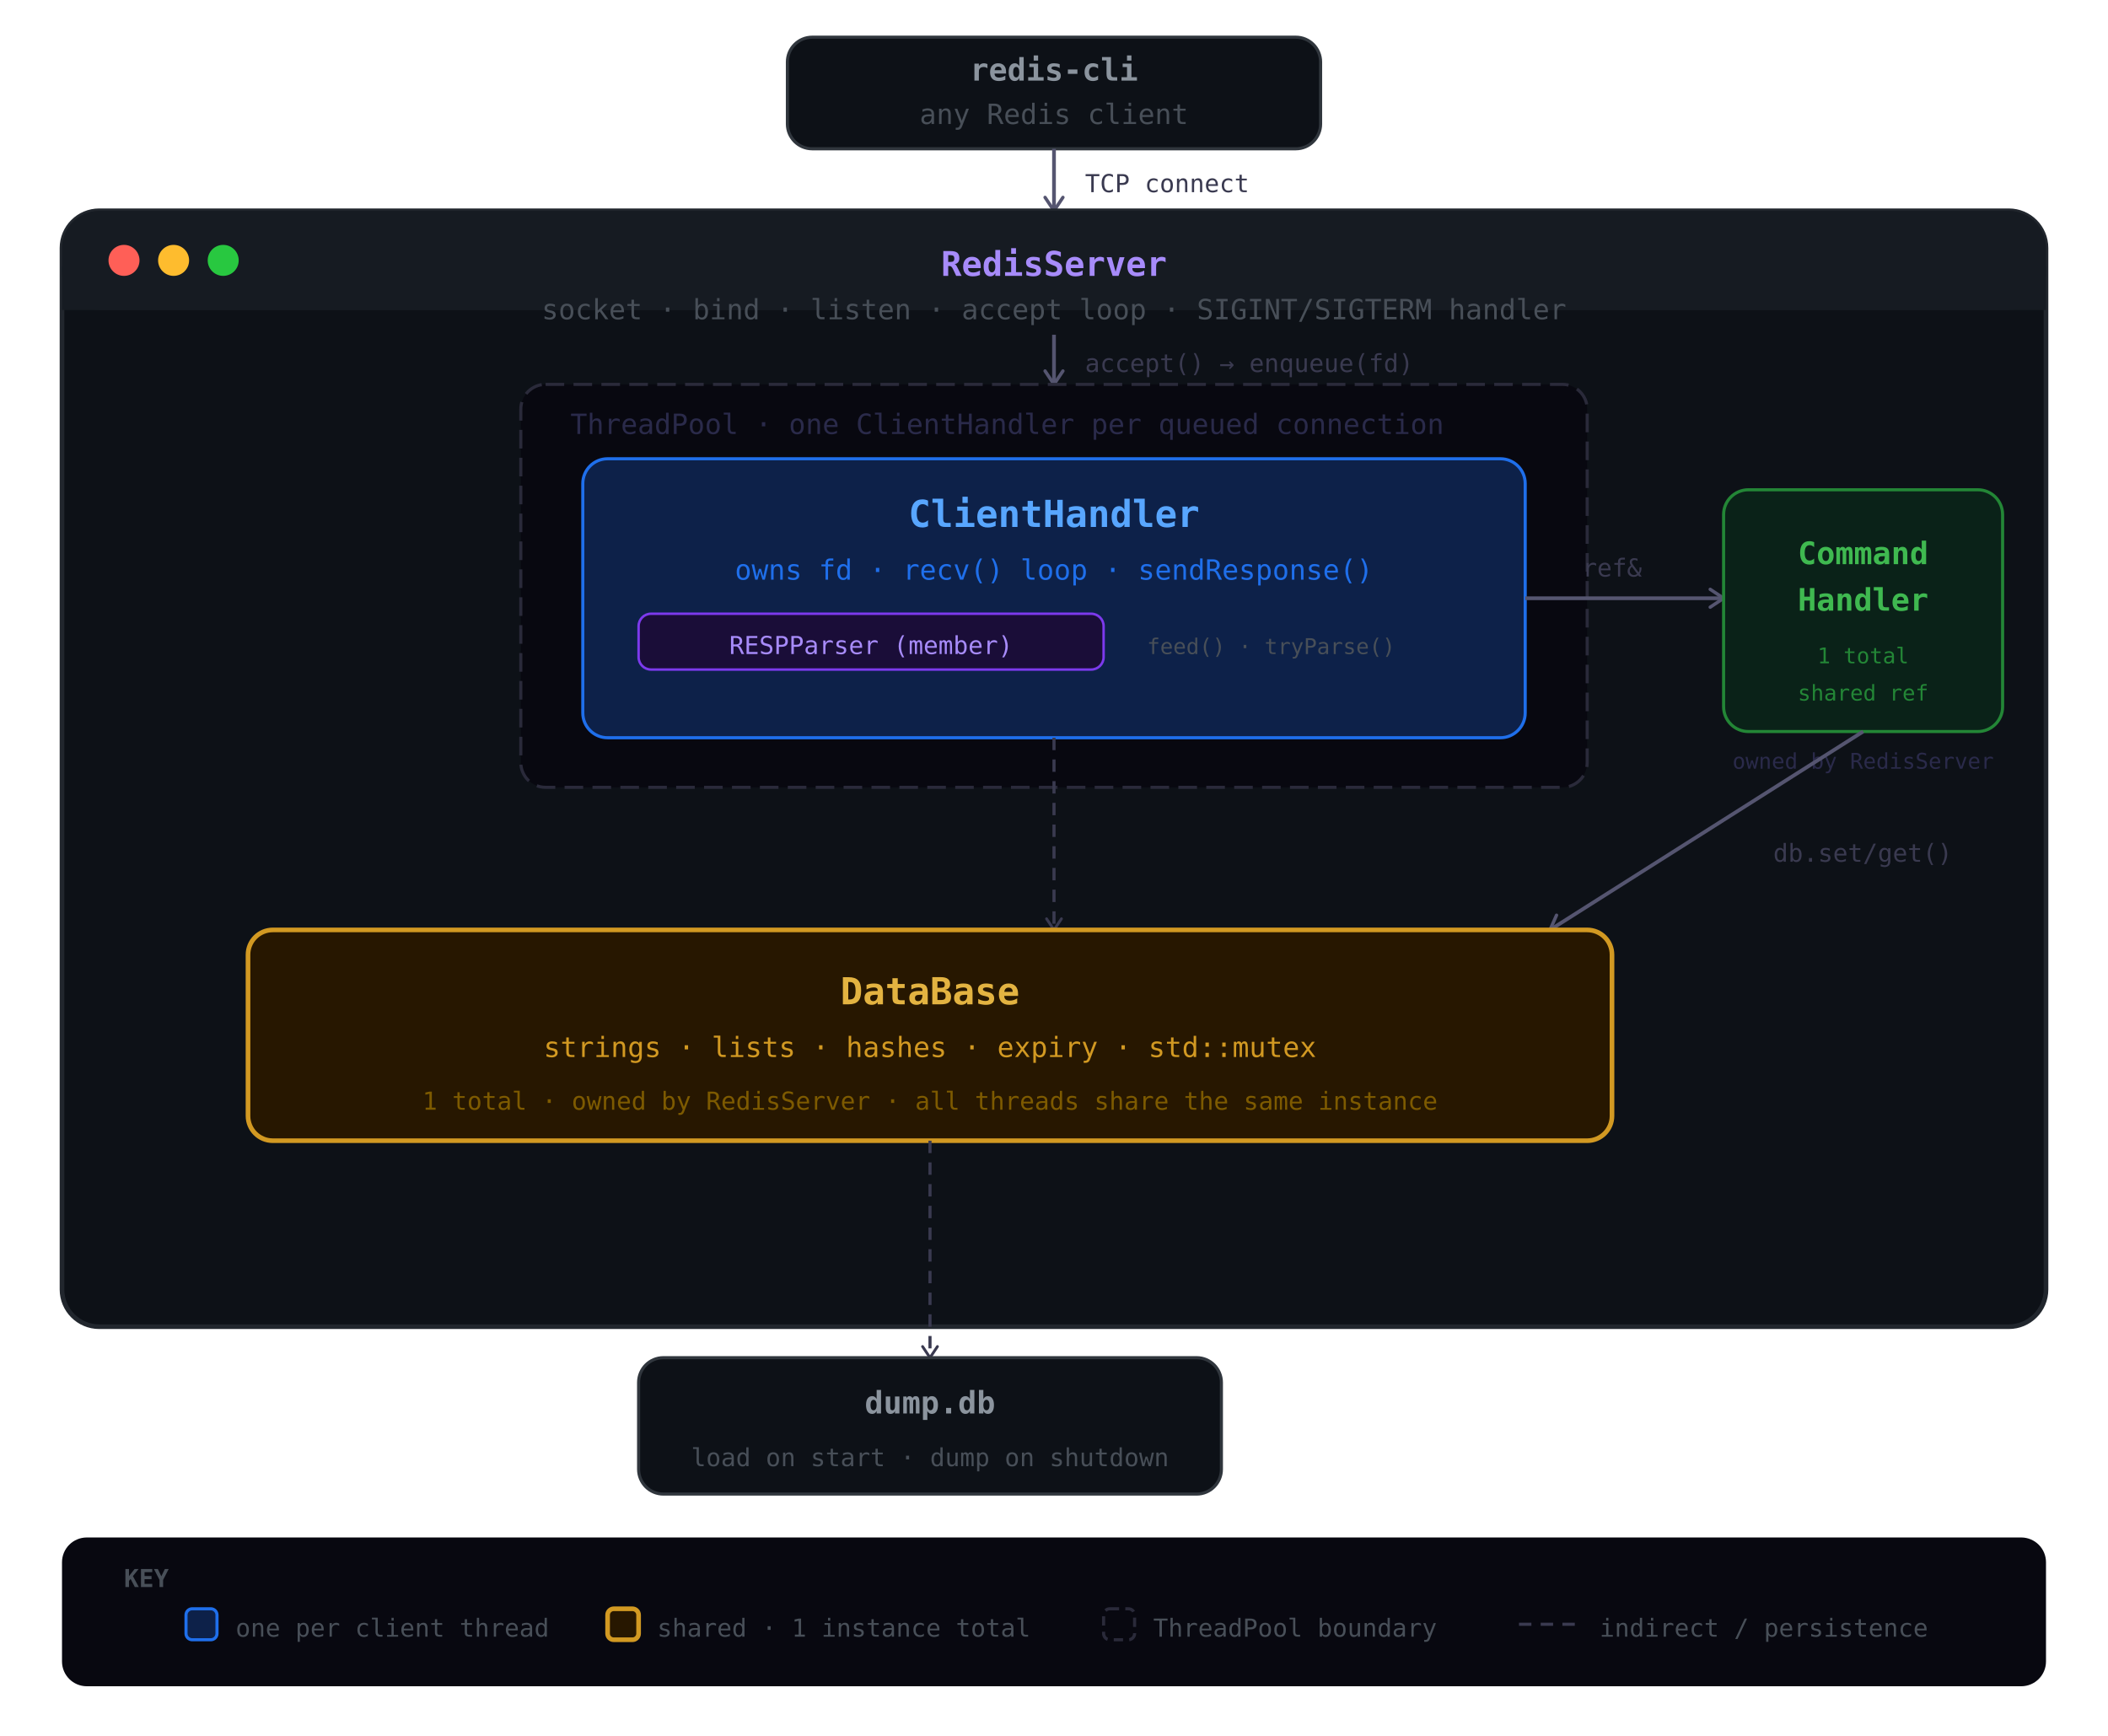
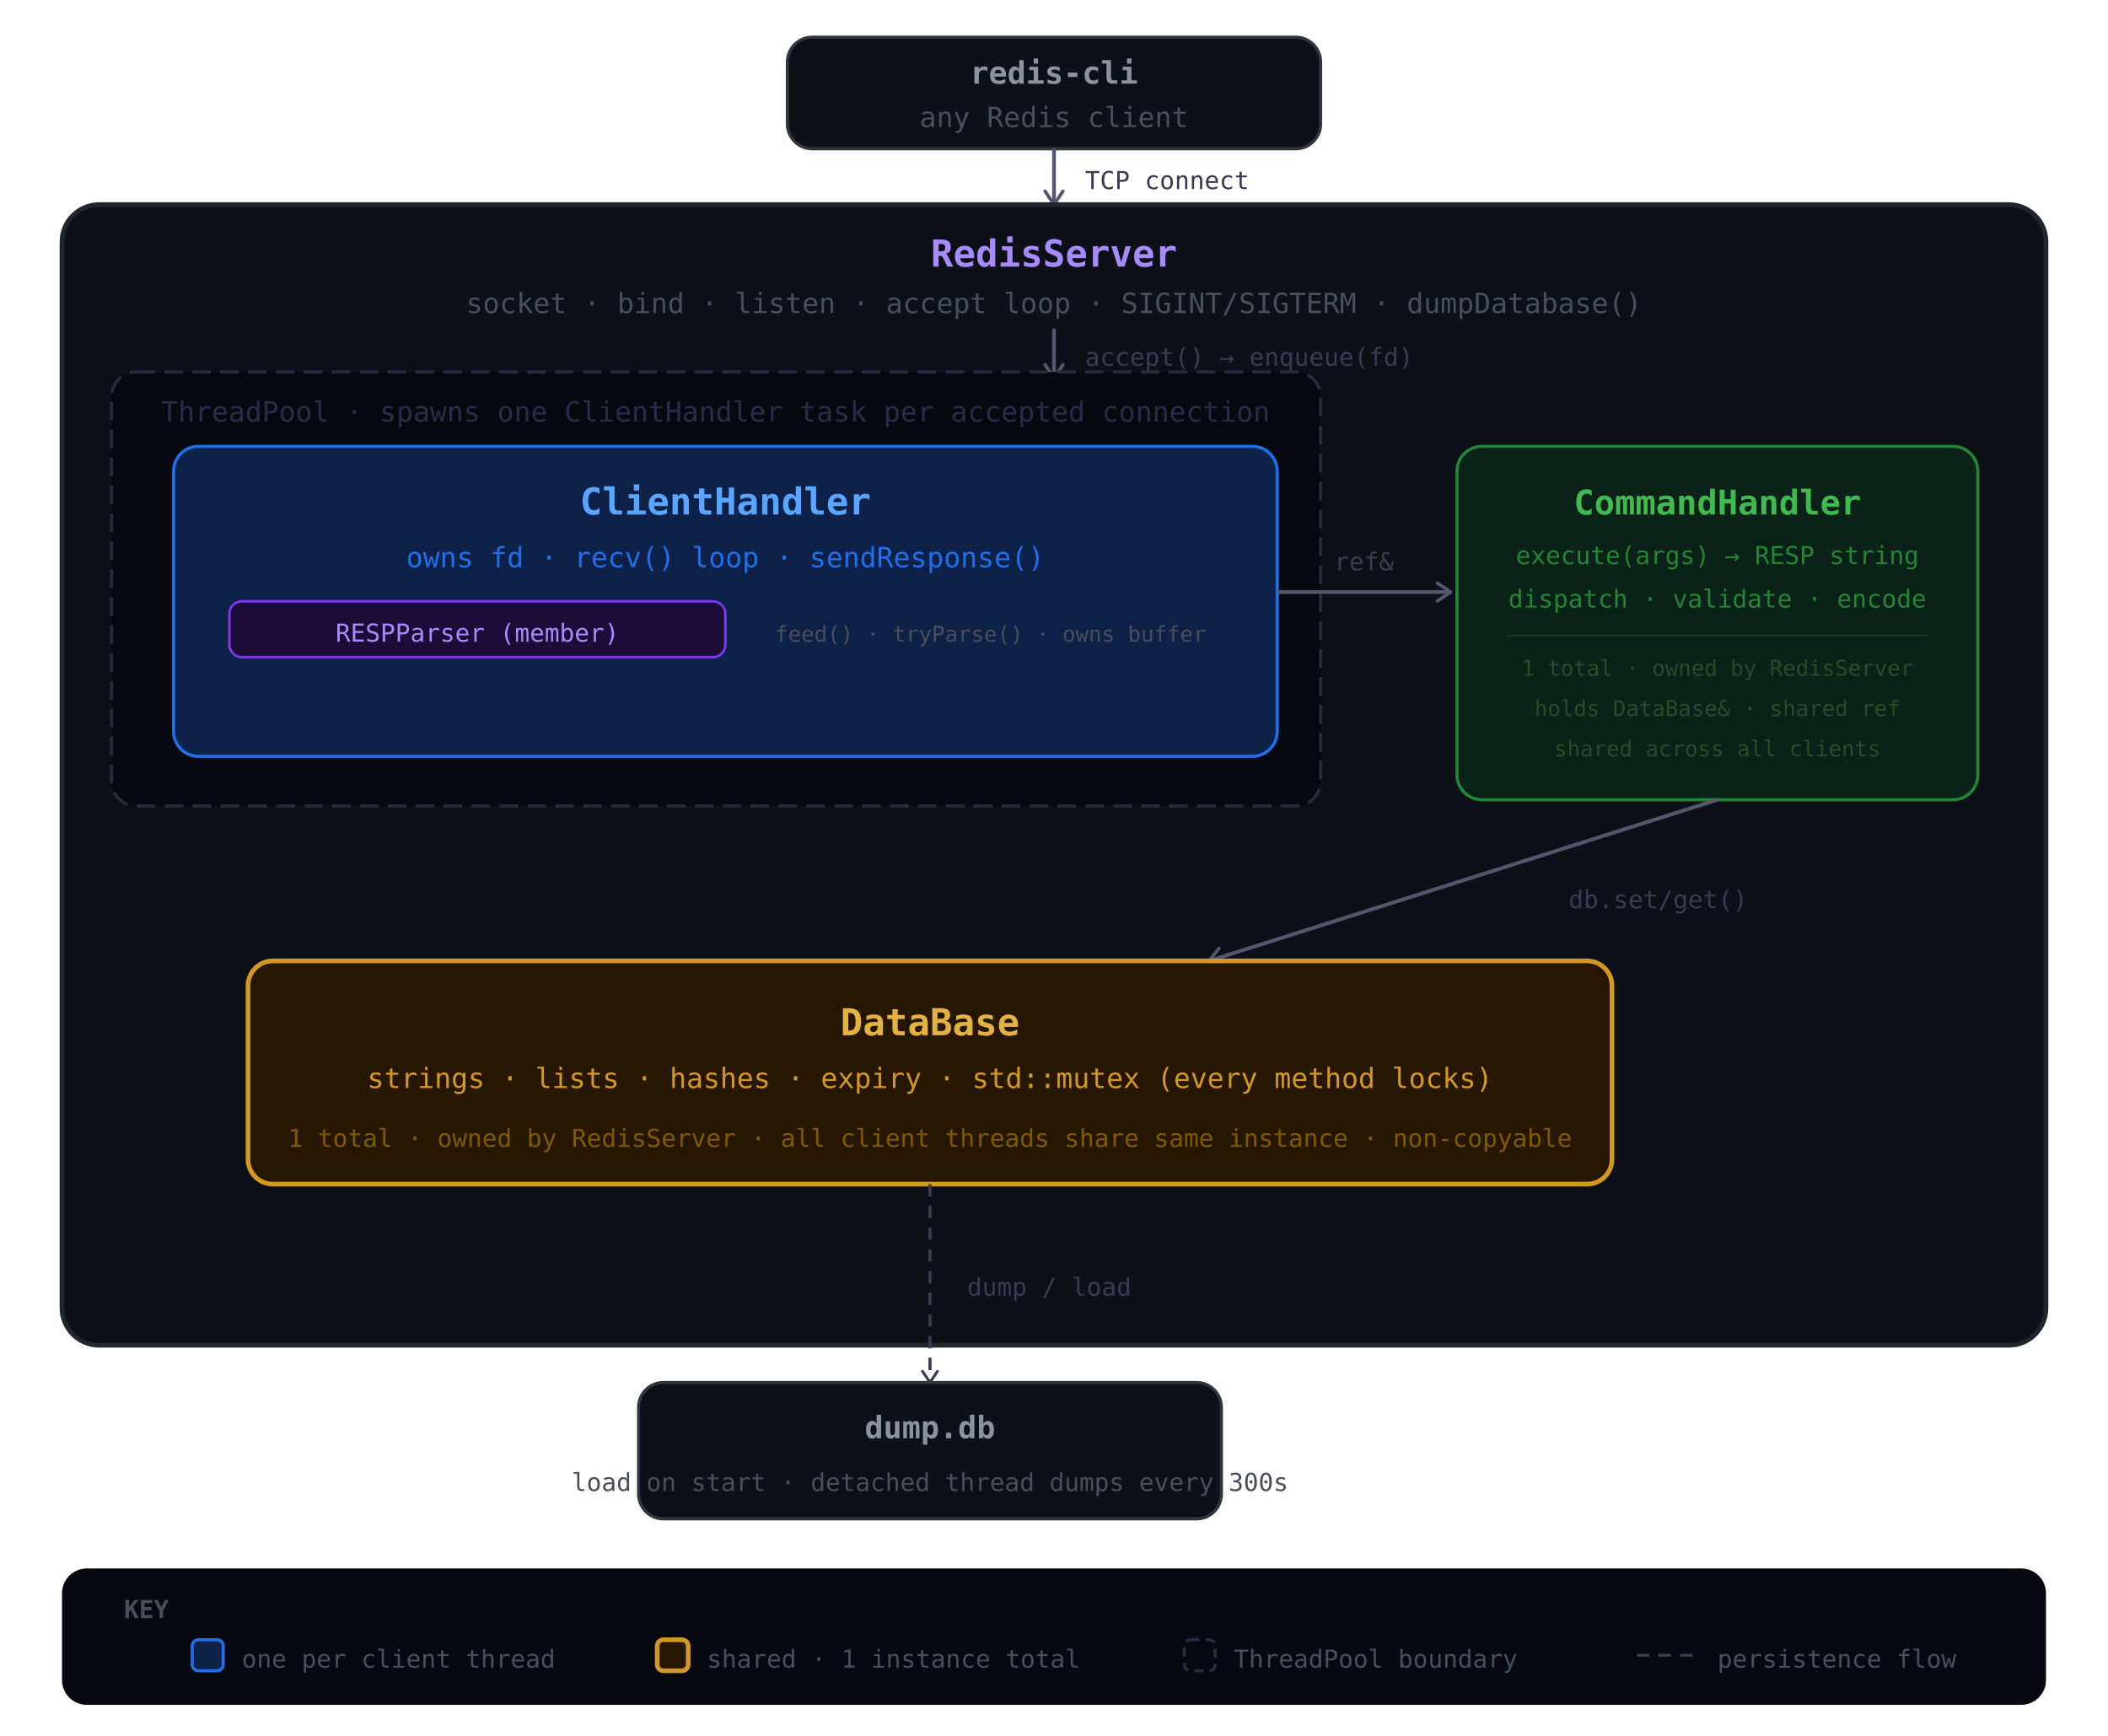
<svg xmlns="http://www.w3.org/2000/svg" width="680" height="560" viewBox="0 0 680 560" style="background:#0f0f1a;border-radius:12px">
  <defs>
    <marker id="arr" viewBox="0 0 10 10" refX="8" refY="5" markerWidth="6" markerHeight="6" orient="auto-start-reverse">
      <path d="M2 1L8 5L2 9" fill="none" stroke="#555570" stroke-width="1.5" stroke-linecap="round" stroke-linejoin="round" />
    </marker>
    <marker id="arrd" viewBox="0 0 10 10" refX="8" refY="5" markerWidth="6" markerHeight="6" orient="auto-start-reverse">
      <path d="M2 1L8 5L2 9" fill="none" stroke="#3a3a50" stroke-width="1.5" stroke-linecap="round" stroke-linejoin="round" />
    </marker>
  </defs>
  <rect x="254" y="12" width="172" height="36" rx="8" fill="#0d1117" stroke="#30363d" stroke-width="1" />
-   <text x="340" y="26" text-anchor="middle" font-family="ui-monospace,SFMono-Regular,monospace" font-size="10" font-weight="600" fill="#8b949e">redis-cli</text>
-   <text x="340" y="40" text-anchor="middle" font-family="ui-monospace,SFMono-Regular,monospace" font-size="9" fill="#484f58">any Redis client</text>
-   <line x1="340" y1="48" x2="340" y2="68" stroke="#555570" stroke-width="1.2" marker-end="url(#arr)" />
-   <text x="350" y="62" font-family="ui-monospace,SFMono-Regular,monospace" font-size="8" fill="#3a3a50">TCP connect</text>
-   <rect x="20" y="68" width="640" height="360" rx="12" fill="#0d1117" stroke="#21262d" stroke-width="1.5" />
-   <rect x="20" y="68" width="640" height="32" rx="12" fill="#161b22" />
-   <rect x="20" y="86" width="640" height="14" fill="#161b22" />
-   <circle cx="40" cy="84" r="5" fill="#ff5f57" />
-   <circle cx="56" cy="84" r="5" fill="#febc2e" />
-   <circle cx="72" cy="84" r="5" fill="#28c840" />
-   <text x="340" y="89" text-anchor="middle" font-family="ui-monospace,SFMono-Regular,monospace" font-size="11" font-weight="600" fill="#a78bfa">RedisServer</text>
-   <text x="340" y="103" text-anchor="middle" font-family="ui-monospace,SFMono-Regular,monospace" font-size="9" fill="#484f58">socket · bind · listen · accept loop · SIGINT/SIGTERM handler</text>
-   <line x1="340" y1="108" x2="340" y2="124" stroke="#555570" stroke-width="1.2" marker-end="url(#arr)" />
-   <text x="350" y="120" font-family="ui-monospace,SFMono-Regular,monospace" font-size="8" fill="#3a3a50">accept() → enqueue(fd)</text>
-   <rect x="168" y="124" width="344" height="130" rx="8" fill="#080810" stroke="#2a2a3a" stroke-width="1" stroke-dasharray="6 3" />
-   <text x="184" y="140" font-family="ui-monospace,SFMono-Regular,monospace" font-size="9" fill="#2a2a4a">ThreadPool  ·  one ClientHandler per queued connection</text>
-   <rect x="188" y="148" width="304" height="90" rx="8" fill="#0d2149" stroke="#1f6feb" stroke-width="1" />
-   <text x="340" y="170" text-anchor="middle" font-family="ui-monospace,SFMono-Regular,monospace" font-size="12" font-weight="600" fill="#58a6ff">ClientHandler</text>
-   <text x="340" y="187" text-anchor="middle" font-family="ui-monospace,SFMono-Regular,monospace" font-size="9" fill="#1f6feb">owns fd  ·  recv() loop  ·  sendResponse()</text>
-   <rect x="206" y="198" width="150" height="18" rx="4" fill="#1a0d38" stroke="#7c3aed" stroke-width="0.8" />
-   <text x="281" y="211" text-anchor="middle" font-family="ui-monospace,SFMono-Regular,monospace" font-size="8" fill="#a78bfa">RESPParser  (member)</text>
-   <text x="370" y="211" font-family="ui-monospace,SFMono-Regular,monospace" font-size="7" fill="#484f58">feed() · tryParse()</text>
-   <line x1="492" y1="193" x2="556" y2="193" stroke="#555570" stroke-width="1.2" marker-end="url(#arr)" />
-   <text x="520" y="186" text-anchor="middle" font-family="ui-monospace,SFMono-Regular,monospace" font-size="8" fill="#3a3a50">ref&amp;</text>
-   <rect x="556" y="158" width="90" height="78" rx="8" fill="#0a2218" stroke="#238636" stroke-width="1" />
-   <text x="601" y="182" text-anchor="middle" font-family="ui-monospace,SFMono-Regular,monospace" font-size="10" font-weight="600" fill="#3fb950">Command</text>
-   <text x="601" y="197" text-anchor="middle" font-family="ui-monospace,SFMono-Regular,monospace" font-size="10" font-weight="600" fill="#3fb950">Handler</text>
-   <text x="601" y="214" text-anchor="middle" font-family="ui-monospace,SFMono-Regular,monospace" font-size="7" fill="#238636">1 total</text>
-   <text x="601" y="226" text-anchor="middle" font-family="ui-monospace,SFMono-Regular,monospace" font-size="7" fill="#238636">shared ref</text>
-   <text x="601" y="248" text-anchor="middle" font-family="ui-monospace,SFMono-Regular,monospace" font-size="7" fill="#2a2a4a">owned by RedisServer</text>
-   <line x1="601" y1="236" x2="500" y2="300" stroke="#555570" stroke-width="1.2" marker-end="url(#arr)" />
-   <text x="572" y="278" font-family="ui-monospace,SFMono-Regular,monospace" font-size="8" fill="#3a3a50">db.set/get()</text>
-   <line x1="340" y1="238" x2="340" y2="300" stroke="#3a3a50" stroke-width="1" stroke-dasharray="4 3" marker-end="url(#arrd)" />
-   <rect x="80" y="300" width="440" height="68" rx="8" fill="#271700" stroke="#d29922" stroke-width="1.5" />
-   <text x="300" y="324" text-anchor="middle" font-family="ui-monospace,SFMono-Regular,monospace" font-size="12" font-weight="600" fill="#e3b341">DataBase</text>
-   <text x="300" y="341" text-anchor="middle" font-family="ui-monospace,SFMono-Regular,monospace" font-size="9" fill="#d29922">strings · lists · hashes · expiry  ·  std::mutex</text>
-   <text x="300" y="358" text-anchor="middle" font-family="ui-monospace,SFMono-Regular,monospace" font-size="8" fill="#7d5a00">1 total  ·  owned by RedisServer  ·  all threads share the same instance</text>
-   <line x1="300" y1="368" x2="300" y2="438" stroke="#3a3a50" stroke-width="1" stroke-dasharray="4 3" marker-end="url(#arrd)" />
-   <rect x="206" y="438" width="188" height="44" rx="8" fill="#0d1117" stroke="#30363d" stroke-width="1" />
-   <text x="300" y="456" text-anchor="middle" font-family="ui-monospace,SFMono-Regular,monospace" font-size="10" font-weight="600" fill="#8b949e">dump.db</text>
-   <text x="300" y="473" text-anchor="middle" font-family="ui-monospace,SFMono-Regular,monospace" font-size="8" fill="#484f58">load on start  ·  dump on shutdown</text>
-   <rect x="20" y="496" width="640" height="48" rx="8" fill="#080810" />
-   <text x="40" y="512" font-family="ui-monospace,SFMono-Regular,monospace" font-size="8" font-weight="600" fill="#484f58">KEY</text>
-   <rect x="60" y="519" width="10" height="10" rx="2" fill="#0d2149" stroke="#1f6feb" stroke-width="1" />
-   <text x="76" y="528" font-family="ui-monospace,SFMono-Regular,monospace" font-size="8" fill="#484f58">one per client thread</text>
-   <rect x="196" y="519" width="10" height="10" rx="2" fill="#271700" stroke="#d29922" stroke-width="1.5" />
-   <text x="212" y="528" font-family="ui-monospace,SFMono-Regular,monospace" font-size="8" fill="#484f58">shared · 1 instance total</text>
-   <rect x="356" y="519" width="10" height="10" rx="2" fill="#080810" stroke="#2a2a3a" stroke-width="1" stroke-dasharray="3 2" />
-   <text x="372" y="528" font-family="ui-monospace,SFMono-Regular,monospace" font-size="8" fill="#484f58">ThreadPool boundary</text>
-   <line x1="490" y1="524" x2="510" y2="524" stroke="#3a3a50" stroke-width="1" stroke-dasharray="4 3" />
-   <text x="516" y="528" font-family="ui-monospace,SFMono-Regular,monospace" font-size="8" fill="#484f58">indirect / persistence</text>
+   <text x="340" y="27" text-anchor="middle" font-family="ui-monospace,SFMono-Regular,monospace" font-size="10" font-weight="600" fill="#8b949e">redis-cli</text>
+   <text x="340" y="41" text-anchor="middle" font-family="ui-monospace,SFMono-Regular,monospace" font-size="9" fill="#484f58">any Redis client</text>
+   <line x1="340" y1="48" x2="340" y2="66" stroke="#555570" stroke-width="1.2" marker-end="url(#arr)" />
+   <text x="350" y="61" font-family="ui-monospace,SFMono-Regular,monospace" font-size="8" fill="#3a3a50">TCP connect</text>
+   <rect x="20" y="66" width="640" height="368" rx="12" fill="#0d1117" stroke="#21262d" stroke-width="1.5" />
+   <text x="340" y="86" text-anchor="middle" font-family="ui-monospace,SFMono-Regular,monospace" font-size="12" font-weight="700" fill="#a78bfa">RedisServer</text>
+   <text x="340" y="101" text-anchor="middle" font-family="ui-monospace,SFMono-Regular,monospace" font-size="9" fill="#484f58">socket · bind · listen · accept loop · SIGINT/SIGTERM · dumpDatabase()</text>
+   <line x1="340" y1="106" x2="340" y2="122" stroke="#555570" stroke-width="1.2" marker-end="url(#arr)" />
+   <text x="350" y="118" font-family="ui-monospace,SFMono-Regular,monospace" font-size="8" fill="#3a3a50">accept() → enqueue(fd)</text>
+   <rect x="36" y="120" width="390" height="140" rx="8" fill="#080810" stroke="#2a2a3a" stroke-width="1" stroke-dasharray="6 3" />
+   <text x="52" y="136" font-family="ui-monospace,SFMono-Regular,monospace" font-size="9" fill="#2a2a4a">ThreadPool  ·  spawns one ClientHandler task per accepted connection</text>
+   <rect x="56" y="144" width="356" height="100" rx="8" fill="#0d2149" stroke="#1f6feb" stroke-width="1" />
+   <text x="234" y="166" text-anchor="middle" font-family="ui-monospace,SFMono-Regular,monospace" font-size="12" font-weight="600" fill="#58a6ff">ClientHandler</text>
+   <text x="234" y="183" text-anchor="middle" font-family="ui-monospace,SFMono-Regular,monospace" font-size="9" fill="#1f6feb">owns fd · recv() loop · sendResponse()</text>
+   <rect x="74" y="194" width="160" height="18" rx="4" fill="#1a0d38" stroke="#7c3aed" stroke-width="0.8" />
+   <text x="154" y="207" text-anchor="middle" font-family="ui-monospace,SFMono-Regular,monospace" font-size="8" fill="#a78bfa">RESPParser  (member)</text>
+   <text x="250" y="207" font-family="ui-monospace,SFMono-Regular,monospace" font-size="7" fill="#484f58">feed() · tryParse() · owns buffer</text>
+   <line x1="412" y1="191" x2="468" y2="191" stroke="#555570" stroke-width="1.2" marker-end="url(#arr)" />
+   <text x="440" y="184" text-anchor="middle" font-family="ui-monospace,SFMono-Regular,monospace" font-size="8" fill="#3a3a50">ref&amp;</text>
+   <rect x="470" y="144" width="168" height="114" rx="8" fill="#0a2218" stroke="#238636" stroke-width="1" />
+   <text x="554" y="166" text-anchor="middle" font-family="ui-monospace,SFMono-Regular,monospace" font-size="11" font-weight="600" fill="#3fb950">CommandHandler</text>
+   <text x="554" y="182" text-anchor="middle" font-family="ui-monospace,SFMono-Regular,monospace" font-size="8" fill="#238636">execute(args) → RESP string</text>
+   <text x="554" y="196" text-anchor="middle" font-family="ui-monospace,SFMono-Regular,monospace" font-size="8" fill="#238636">dispatch · validate · encode</text>
+   <line x1="486" y1="205" x2="622" y2="205" stroke="#1a3a20" stroke-width="0.5" />
+   <text x="554" y="218" text-anchor="middle" font-family="ui-monospace,SFMono-Regular,monospace" font-size="7" fill="#2a4a2a">1 total · owned by RedisServer</text>
+   <text x="554" y="231" text-anchor="middle" font-family="ui-monospace,SFMono-Regular,monospace" font-size="7" fill="#2a4a2a">holds DataBase&amp; · shared ref</text>
+   <text x="554" y="244" text-anchor="middle" font-family="ui-monospace,SFMono-Regular,monospace" font-size="7" fill="#2a4a2a">shared across all clients</text>
+   <line x1="554" y1="258" x2="390" y2="310" stroke="#555570" stroke-width="1.2" marker-end="url(#arr)" />
+   <text x="506" y="293" font-family="ui-monospace,SFMono-Regular,monospace" font-size="8" fill="#3a3a50">db.set/get()</text>
+   <rect x="80" y="310" width="440" height="72" rx="8" fill="#271700" stroke="#d29922" stroke-width="1.5" />
+   <text x="300" y="334" text-anchor="middle" font-family="ui-monospace,SFMono-Regular,monospace" font-size="12" font-weight="600" fill="#e3b341">DataBase</text>
+   <text x="300" y="351" text-anchor="middle" font-family="ui-monospace,SFMono-Regular,monospace" font-size="9" fill="#d29922">strings · lists · hashes · expiry  ·  std::mutex (every method locks)</text>
+   <text x="300" y="370" text-anchor="middle" font-family="ui-monospace,SFMono-Regular,monospace" font-size="8" fill="#7d5a00">1 total · owned by RedisServer · all client threads share same instance · non-copyable</text>
+   <line x1="300" y1="382" x2="300" y2="446" stroke="#3a3a50" stroke-width="1" stroke-dasharray="4 3" marker-end="url(#arrd)" />
+   <text x="312" y="418" font-family="ui-monospace,SFMono-Regular,monospace" font-size="8" fill="#3a3a50">dump / load</text>
+   <rect x="206" y="446" width="188" height="44" rx="8" fill="#0d1117" stroke="#30363d" stroke-width="1" />
+   <text x="300" y="464" text-anchor="middle" font-family="ui-monospace,SFMono-Regular,monospace" font-size="10" font-weight="600" fill="#8b949e">dump.db</text>
+   <text x="300" y="481" text-anchor="middle" font-family="ui-monospace,SFMono-Regular,monospace" font-size="8" fill="#484f58">load on start · detached thread dumps every 300s</text>
+   <rect x="20" y="506" width="640" height="44" rx="8" fill="#080810" />
+   <text x="40" y="522" font-family="ui-monospace,SFMono-Regular,monospace" font-size="8" font-weight="600" fill="#484f58">KEY</text>
+   <rect x="62" y="529" width="10" height="10" rx="2" fill="#0d2149" stroke="#1f6feb" stroke-width="1" />
+   <text x="78" y="538" font-family="ui-monospace,SFMono-Regular,monospace" font-size="8" fill="#484f58">one per client thread</text>
+   <rect x="212" y="529" width="10" height="10" rx="2" fill="#271700" stroke="#d29922" stroke-width="1.5" />
+   <text x="228" y="538" font-family="ui-monospace,SFMono-Regular,monospace" font-size="8" fill="#484f58">shared · 1 instance total</text>
+   <rect x="382" y="529" width="10" height="10" rx="2" fill="#080810" stroke="#2a2a3a" stroke-width="1" stroke-dasharray="3 2" />
+   <text x="398" y="538" font-family="ui-monospace,SFMono-Regular,monospace" font-size="8" fill="#484f58">ThreadPool boundary</text>
+   <line x1="528" y1="534" x2="548" y2="534" stroke="#3a3a50" stroke-width="1" stroke-dasharray="4 3" />
+   <text x="554" y="538" font-family="ui-monospace,SFMono-Regular,monospace" font-size="8" fill="#484f58">persistence flow</text>
</svg>
